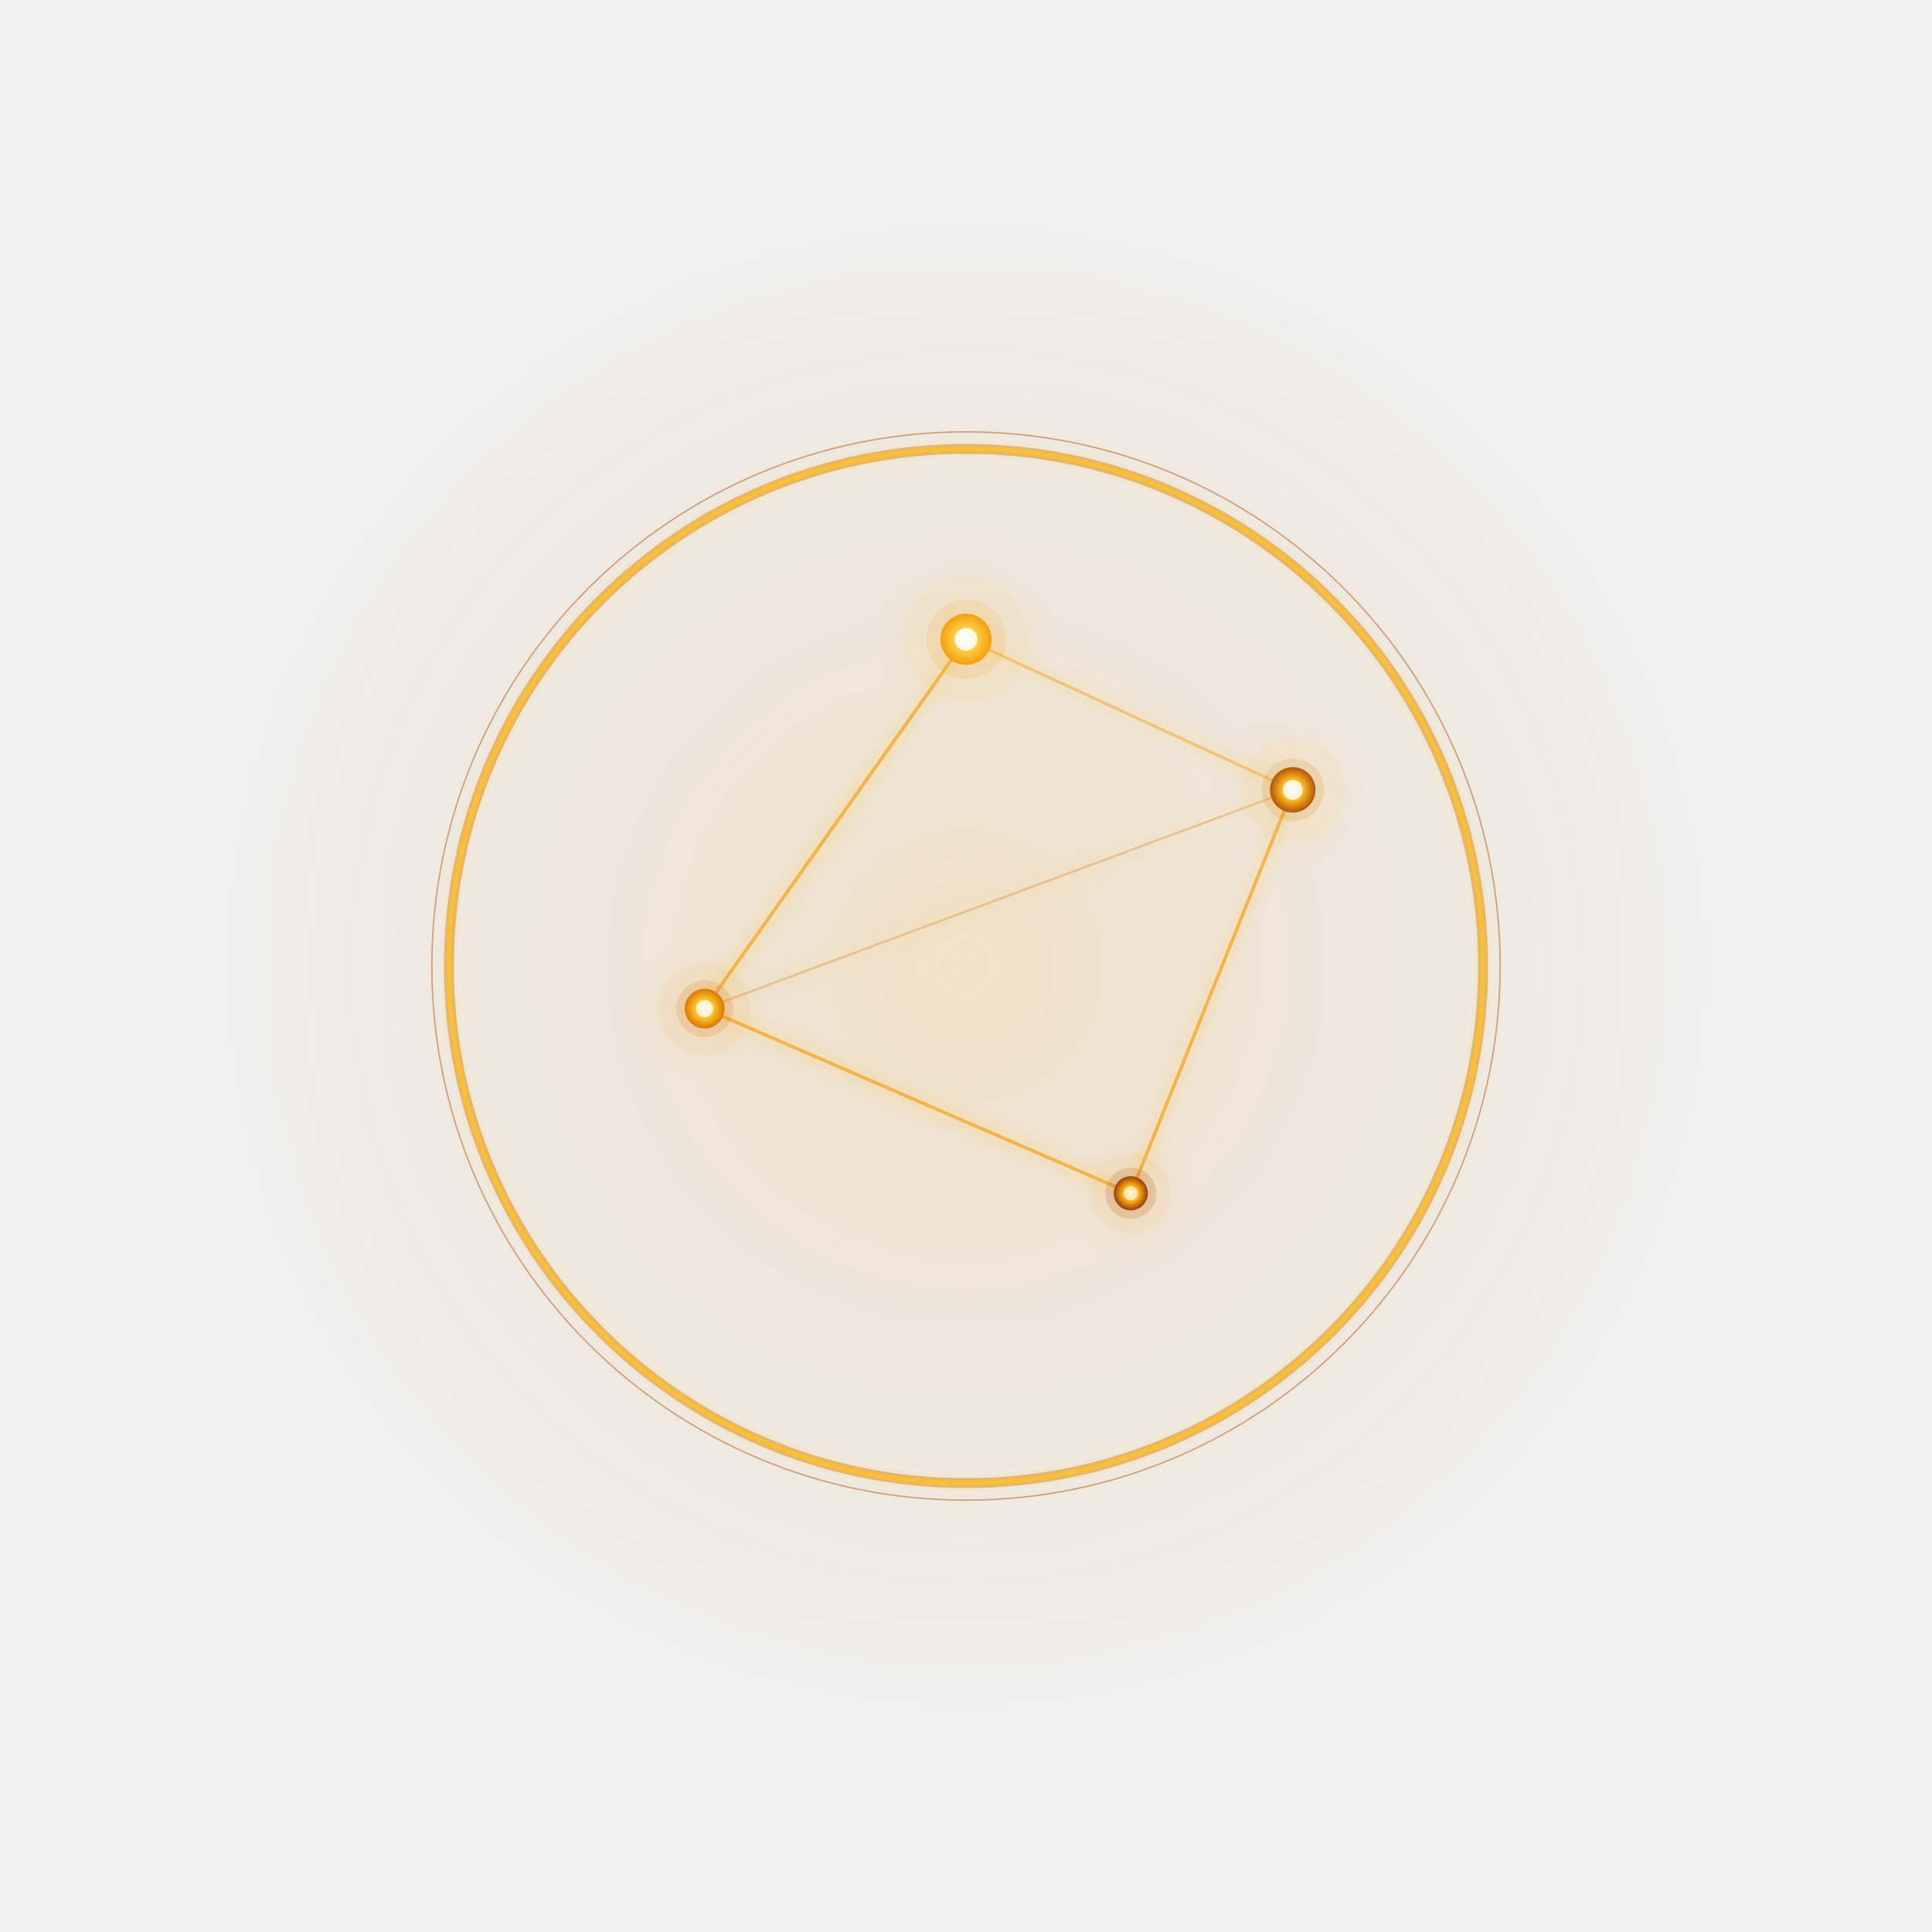
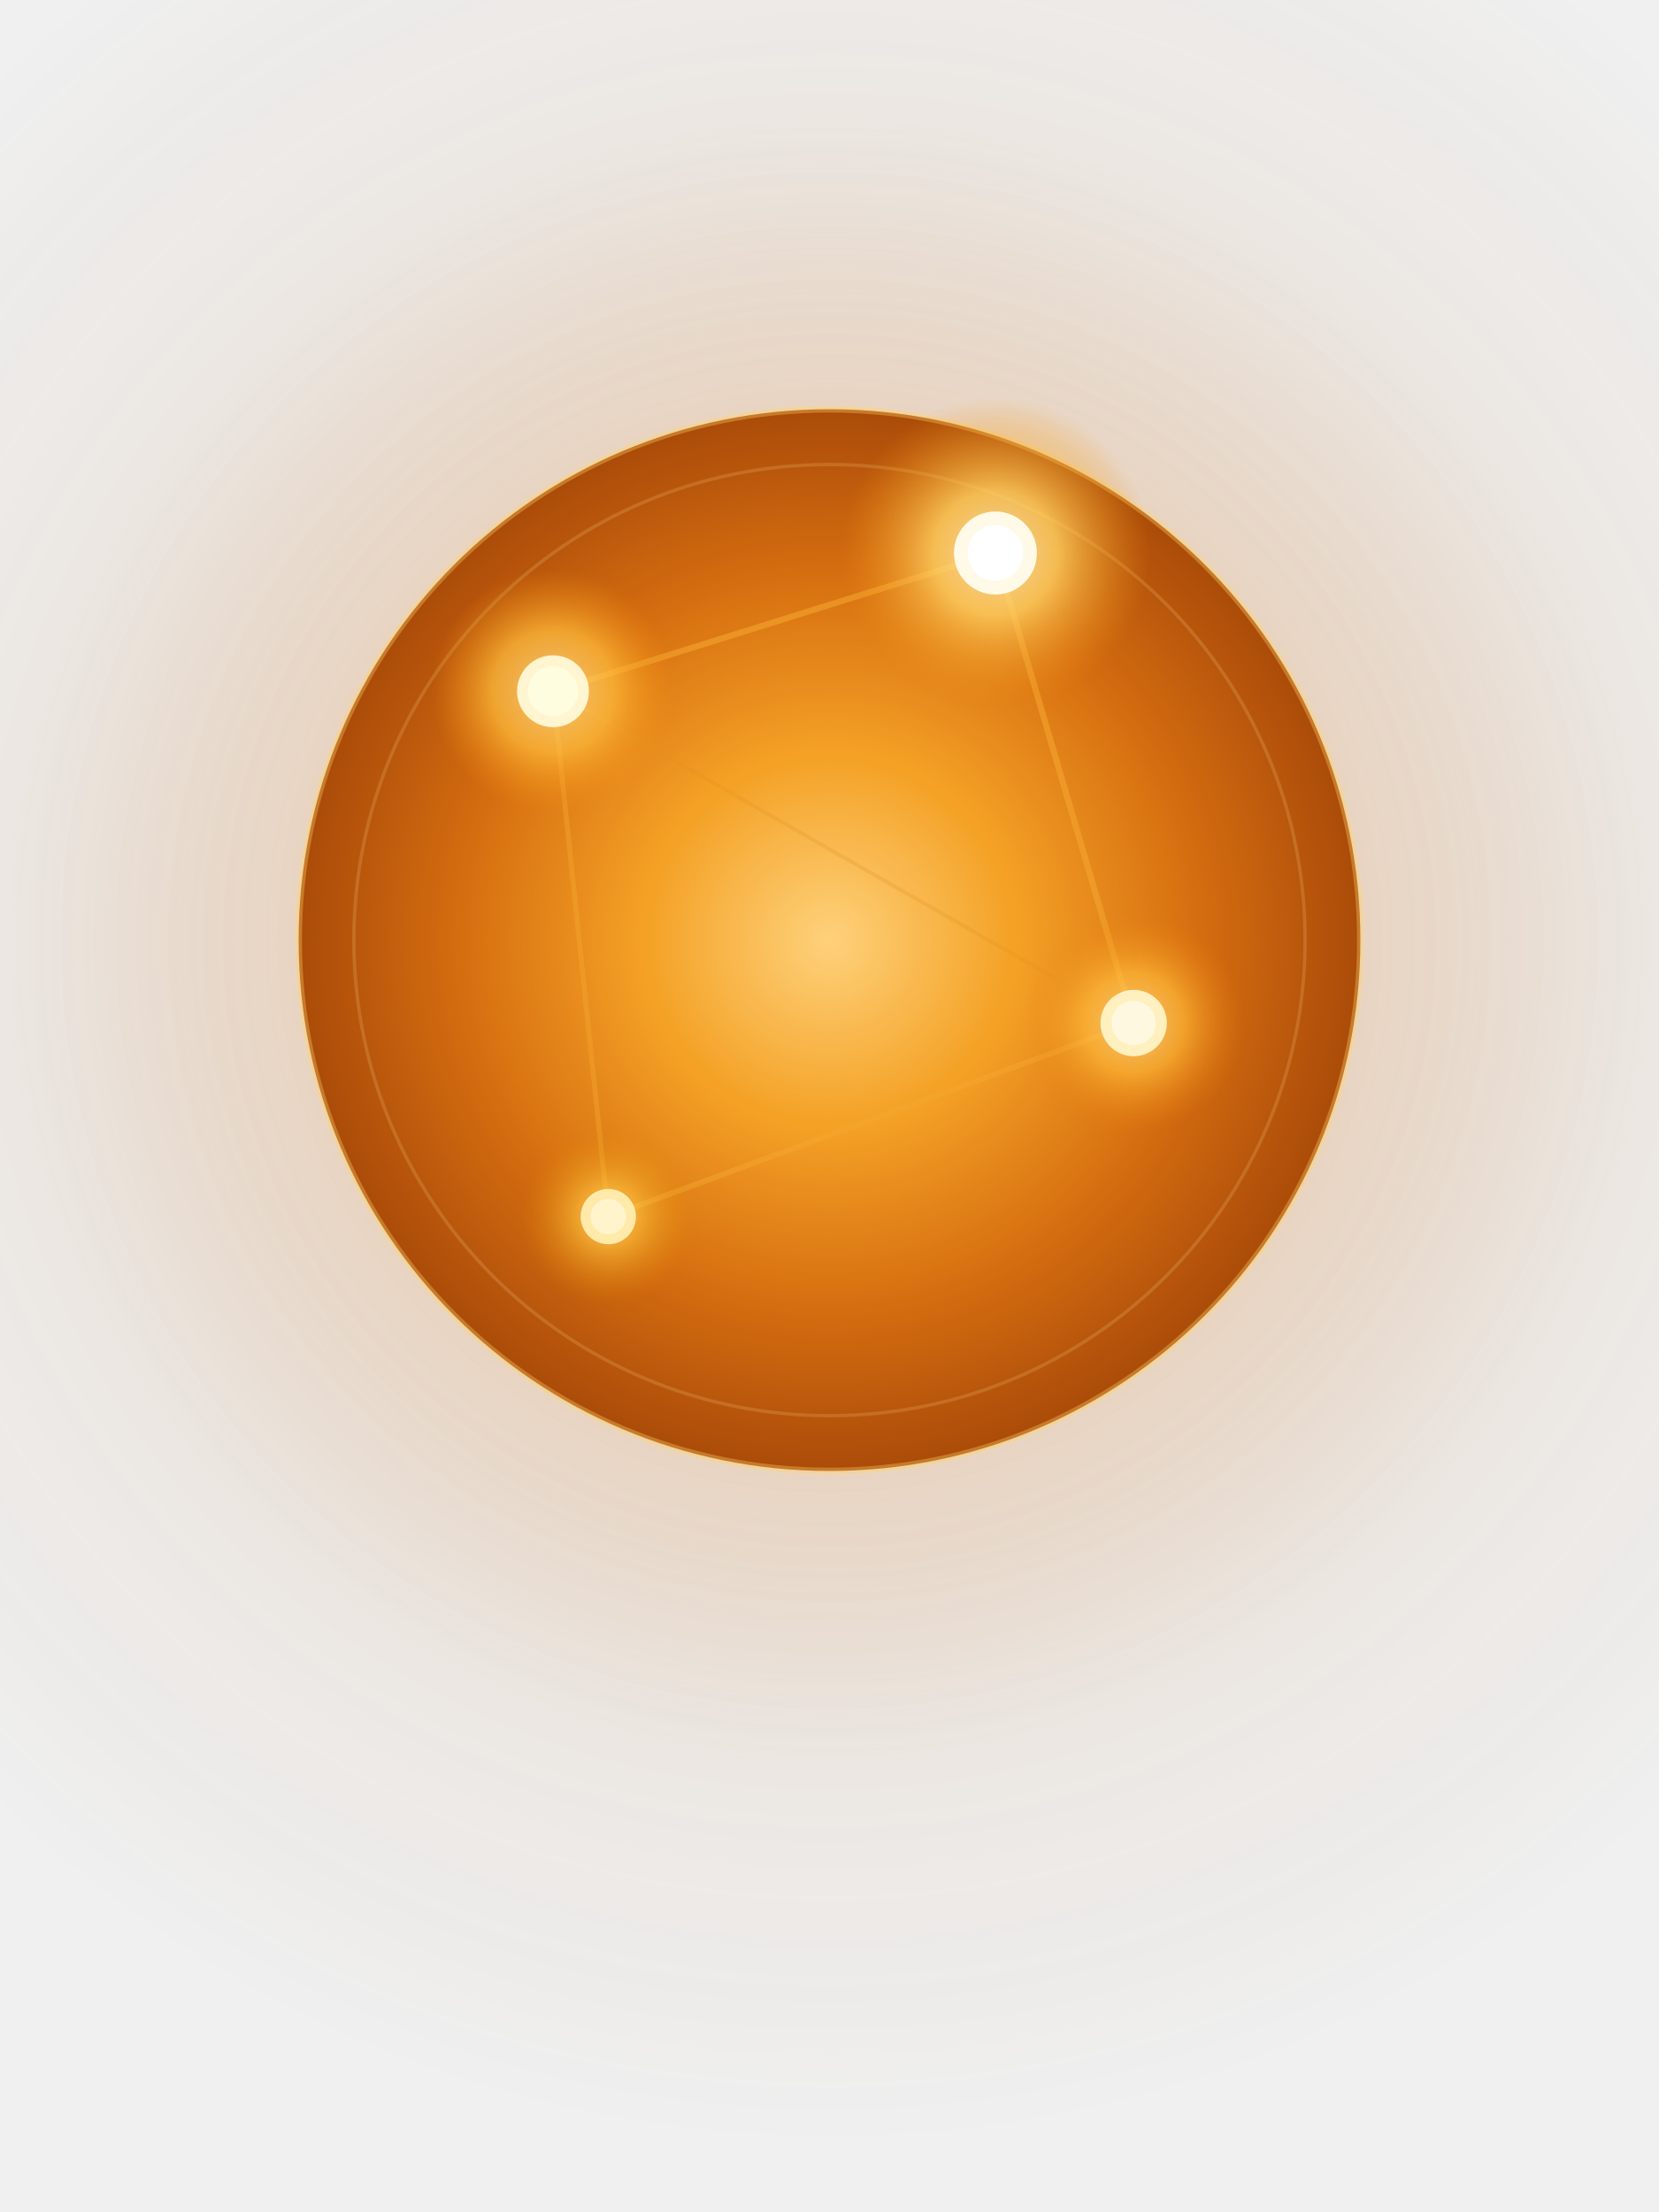
- <svg xmlns="http://www.w3.org/2000/svg" width="100%" viewBox="0 0 680 680">
+ <svg xmlns="http://www.w3.org/2000/svg" width="100%" viewBox="100 80 300 400">
  <defs>
    <radialGradient id="outerGlow" cx="50%" cy="50%" r="50%">
-       <stop offset="0%" stop-color="#f59e0b" stop-opacity="0.18" />
-       <stop offset="60%" stop-color="#d97706" stop-opacity="0.07" />
-       <stop offset="100%" stop-color="#92400e" stop-opacity="0" />
+       <stop offset="0%" stop-color="#e8820c" stop-opacity="0.22" />
+       <stop offset="55%" stop-color="#b85a04" stop-opacity="0.08" />
+       <stop offset="100%" stop-color="#7a3300" stop-opacity="0" />
    </radialGradient>
-     <radialGradient id="dot1" cx="50%" cy="50%" r="50%">
-       <stop offset="0%" stop-color="#fef3c7" />
-       <stop offset="50%" stop-color="#fbbf24" />
-       <stop offset="100%" stop-color="#d97706" />
+     <radialGradient id="midGlow" cx="50%" cy="50%" r="50%">
+       <stop offset="0%" stop-color="#f59c1a" stop-opacity="0.32" />
+       <stop offset="60%" stop-color="#d4710a" stop-opacity="0.12" />
+       <stop offset="100%" stop-color="#a04800" stop-opacity="0" />
    </radialGradient>
-     <radialGradient id="dot2" cx="50%" cy="50%" r="50%">
-       <stop offset="0%" stop-color="#fef9ee" />
-       <stop offset="40%" stop-color="#fcd34d" />
-       <stop offset="100%" stop-color="#f59e0b" />
+     <radialGradient id="coreCircle" cx="50%" cy="50%" r="50%">
+       <stop offset="0%" stop-color="#ffd27a" />
+       <stop offset="35%" stop-color="#f5a020" />
+       <stop offset="70%" stop-color="#d46808" />
+       <stop offset="100%" stop-color="#a84500" />
    </radialGradient>
-     <radialGradient id="dot3" cx="50%" cy="50%" r="50%">
-       <stop offset="0%" stop-color="#fffbf0" />
-       <stop offset="45%" stop-color="#fbbf24" />
-       <stop offset="100%" stop-color="#b45309" />
+     <radialGradient id="dot1Glow" cx="50%" cy="50%" r="50%">
+       <stop offset="0%" stop-color="#ffe8a0" />
+       <stop offset="50%" stop-color="#ffbe3c" />
+       <stop offset="100%" stop-color="#f59010" stop-opacity="0" />
    </radialGradient>
-     <radialGradient id="dot4" cx="50%" cy="50%" r="50%">
-       <stop offset="0%" stop-color="#fef3c7" />
-       <stop offset="55%" stop-color="#f59e0b" />
-       <stop offset="100%" stop-color="#92400e" />
+     <radialGradient id="dot2Glow" cx="50%" cy="50%" r="50%">
+       <stop offset="0%" stop-color="#fff0c0" />
+       <stop offset="40%" stop-color="#ffd060" />
+       <stop offset="100%" stop-color="#f09010" stop-opacity="0" />
    </radialGradient>
-     <filter id="softBloom" x="-40%" y="-40%" width="180%" height="180%">
-       <feGaussianBlur in="SourceGraphic" stdDeviation="8" result="blur" />
-       <feMerge>
-         <feMergeNode in="blur" />
-         <feMergeNode in="SourceGraphic" />
-       </feMerge>
-     </filter>
-     <filter id="dotGlow" x="-80%" y="-80%" width="260%" height="260%">
-       <feGaussianBlur in="SourceGraphic" stdDeviation="5" result="blur" />
-       <feMerge>
-         <feMergeNode in="blur" />
-         <feMergeNode in="SourceGraphic" />
-       </feMerge>
-     </filter>
-     <filter id="lineGlow" x="-20%" y="-20%" width="140%" height="140%">
-       <feGaussianBlur in="SourceGraphic" stdDeviation="2.5" />
-     </filter>
+     <radialGradient id="dot3Glow" cx="50%" cy="50%" r="50%">
+       <stop offset="0%" stop-color="#ffe4a0" />
+       <stop offset="45%" stop-color="#ffba38" />
+       <stop offset="100%" stop-color="#e88010" stop-opacity="0" />
+     </radialGradient>
+     <radialGradient id="dot4Glow" cx="50%" cy="50%" r="50%">
+       <stop offset="0%" stop-color="#fff2d0" />
+       <stop offset="35%" stop-color="#ffc840" />
+       <stop offset="100%" stop-color="#e08800" stop-opacity="0" />
+     </radialGradient>
  </defs>
-   <ellipse cx="340" cy="340" rx="260" ry="260" fill="url(#outerGlow)" style="stroke:none;color:rgb(255, 255, 255);stroke-width:1px;stroke-linecap:butt;stroke-linejoin:miter;opacity:1;font-family:&quot;Anthropic Sans&quot;, -apple-system, &quot;system-ui&quot;, &quot;Segoe UI&quot;, sans-serif;font-size:16px;font-weight:400;text-anchor:start;dominant-baseline:auto" />
-   <circle cx="340" cy="340" r="188" fill="none" stroke="#b45309" stroke-width="0.5" opacity="0.5" style="fill:none;stroke:rgb(180, 83, 9);color:rgb(255, 255, 255);stroke-width:0.5px;stroke-linecap:butt;stroke-linejoin:miter;opacity:0.5;font-family:&quot;Anthropic Sans&quot;, -apple-system, &quot;system-ui&quot;, &quot;Segoe UI&quot;, sans-serif;font-size:16px;font-weight:400;text-anchor:start;dominant-baseline:auto" />
-   <circle cx="340" cy="340" r="182" fill="none" stroke="#d97706" stroke-width="3.5" opacity="0.5" style="fill:none;stroke:rgb(217, 119, 6);color:rgb(255, 255, 255);stroke-width:3.5px;stroke-linecap:butt;stroke-linejoin:miter;opacity:0.5;font-family:&quot;Anthropic Sans&quot;, -apple-system, &quot;system-ui&quot;, &quot;Segoe UI&quot;, sans-serif;font-size:16px;font-weight:400;text-anchor:start;dominant-baseline:auto" />
-   <circle cx="340" cy="340" r="182" fill="none" stroke="#fbbf24" stroke-width="1.5" opacity="0.9" style="fill:none;stroke:rgb(251, 191, 36);color:rgb(255, 255, 255);stroke-width:1.5px;stroke-linecap:butt;stroke-linejoin:miter;opacity:0.9;font-family:&quot;Anthropic Sans&quot;, -apple-system, &quot;system-ui&quot;, &quot;Segoe UI&quot;, sans-serif;font-size:16px;font-weight:400;text-anchor:start;dominant-baseline:auto" />
-   <circle cx="340" cy="340" r="182" fill="none" stroke="#fcd34d" stroke-width="6" opacity="0.12" filter="url(#softBloom)" style="fill:none;stroke:rgb(252, 211, 77);color:rgb(255, 255, 255);stroke-width:6px;stroke-linecap:butt;stroke-linejoin:miter;opacity:0.12;font-family:&quot;Anthropic Sans&quot;, -apple-system, &quot;system-ui&quot;, &quot;Segoe UI&quot;, sans-serif;font-size:16px;font-weight:400;text-anchor:start;dominant-baseline:auto" />
-   <g filter="url(#lineGlow)" style="fill:rgb(0, 0, 0);stroke:none;color:rgb(255, 255, 255);stroke-width:1px;stroke-linecap:butt;stroke-linejoin:miter;opacity:1;font-family:&quot;Anthropic Sans&quot;, -apple-system, &quot;system-ui&quot;, &quot;Segoe UI&quot;, sans-serif;font-size:16px;font-weight:400;text-anchor:start;dominant-baseline:auto">
-     <line x1="340" y1="225" x2="248" y2="355" stroke="#fbbf24" stroke-width="3" opacity="0.25" style="fill:rgb(0, 0, 0);stroke:rgb(251, 191, 36);color:rgb(255, 255, 255);stroke-width:3px;stroke-linecap:butt;stroke-linejoin:miter;opacity:0.25;font-family:&quot;Anthropic Sans&quot;, -apple-system, &quot;system-ui&quot;, &quot;Segoe UI&quot;, sans-serif;font-size:16px;font-weight:400;text-anchor:start;dominant-baseline:auto" />
-     <line x1="248" y1="355" x2="398" y2="420" stroke="#fbbf24" stroke-width="3" opacity="0.25" style="fill:rgb(0, 0, 0);stroke:rgb(251, 191, 36);color:rgb(255, 255, 255);stroke-width:3px;stroke-linecap:butt;stroke-linejoin:miter;opacity:0.25;font-family:&quot;Anthropic Sans&quot;, -apple-system, &quot;system-ui&quot;, &quot;Segoe UI&quot;, sans-serif;font-size:16px;font-weight:400;text-anchor:start;dominant-baseline:auto" />
-     <line x1="398" y1="420" x2="455" y2="278" stroke="#fbbf24" stroke-width="3" opacity="0.25" style="fill:rgb(0, 0, 0);stroke:rgb(251, 191, 36);color:rgb(255, 255, 255);stroke-width:3px;stroke-linecap:butt;stroke-linejoin:miter;opacity:0.25;font-family:&quot;Anthropic Sans&quot;, -apple-system, &quot;system-ui&quot;, &quot;Segoe UI&quot;, sans-serif;font-size:16px;font-weight:400;text-anchor:start;dominant-baseline:auto" />
-     <line x1="340" y1="225" x2="455" y2="278" stroke="#fbbf24" stroke-width="3" opacity="0.18" style="fill:rgb(0, 0, 0);stroke:rgb(251, 191, 36);color:rgb(255, 255, 255);stroke-width:3px;stroke-linecap:butt;stroke-linejoin:miter;opacity:0.18;font-family:&quot;Anthropic Sans&quot;, -apple-system, &quot;system-ui&quot;, &quot;Segoe UI&quot;, sans-serif;font-size:16px;font-weight:400;text-anchor:start;dominant-baseline:auto" />
-     <line x1="248" y1="355" x2="455" y2="278" stroke="#fbbf24" stroke-width="2" opacity="0.12" style="fill:rgb(0, 0, 0);stroke:rgb(251, 191, 36);color:rgb(255, 255, 255);stroke-width:2px;stroke-linecap:butt;stroke-linejoin:miter;opacity:0.12;font-family:&quot;Anthropic Sans&quot;, -apple-system, &quot;system-ui&quot;, &quot;Segoe UI&quot;, sans-serif;font-size:16px;font-weight:400;text-anchor:start;dominant-baseline:auto" />
-   </g>
-   <line x1="340" y1="225" x2="248" y2="355" stroke="#f59e0b" stroke-width="1.2" opacity="0.65" style="fill:rgb(0, 0, 0);stroke:rgb(245, 158, 11);color:rgb(255, 255, 255);stroke-width:1.2px;stroke-linecap:butt;stroke-linejoin:miter;opacity:0.65;font-family:&quot;Anthropic Sans&quot;, -apple-system, &quot;system-ui&quot;, &quot;Segoe UI&quot;, sans-serif;font-size:16px;font-weight:400;text-anchor:start;dominant-baseline:auto" />
-   <line x1="248" y1="355" x2="398" y2="420" stroke="#f59e0b" stroke-width="1.2" opacity="0.65" style="fill:rgb(0, 0, 0);stroke:rgb(245, 158, 11);color:rgb(255, 255, 255);stroke-width:1.2px;stroke-linecap:butt;stroke-linejoin:miter;opacity:0.65;font-family:&quot;Anthropic Sans&quot;, -apple-system, &quot;system-ui&quot;, &quot;Segoe UI&quot;, sans-serif;font-size:16px;font-weight:400;text-anchor:start;dominant-baseline:auto" />
-   <line x1="398" y1="420" x2="455" y2="278" stroke="#f59e0b" stroke-width="1.2" opacity="0.65" style="fill:rgb(0, 0, 0);stroke:rgb(245, 158, 11);color:rgb(255, 255, 255);stroke-width:1.2px;stroke-linecap:butt;stroke-linejoin:miter;opacity:0.65;font-family:&quot;Anthropic Sans&quot;, -apple-system, &quot;system-ui&quot;, &quot;Segoe UI&quot;, sans-serif;font-size:16px;font-weight:400;text-anchor:start;dominant-baseline:auto" />
-   <line x1="340" y1="225" x2="455" y2="278" stroke="#f59e0b" stroke-width="1" opacity="0.45" style="fill:rgb(0, 0, 0);stroke:rgb(245, 158, 11);color:rgb(255, 255, 255);stroke-width:1px;stroke-linecap:butt;stroke-linejoin:miter;opacity:0.45;font-family:&quot;Anthropic Sans&quot;, -apple-system, &quot;system-ui&quot;, &quot;Segoe UI&quot;, sans-serif;font-size:16px;font-weight:400;text-anchor:start;dominant-baseline:auto" />
-   <line x1="248" y1="355" x2="455" y2="278" stroke="#d97706" stroke-width="0.8" opacity="0.3" style="fill:rgb(0, 0, 0);stroke:rgb(217, 119, 6);color:rgb(255, 255, 255);stroke-width:0.8px;stroke-linecap:butt;stroke-linejoin:miter;opacity:0.3;font-family:&quot;Anthropic Sans&quot;, -apple-system, &quot;system-ui&quot;, &quot;Segoe UI&quot;, sans-serif;font-size:16px;font-weight:400;text-anchor:start;dominant-baseline:auto" />
-   <circle cx="340" cy="225" r="22" fill="#fbbf24" opacity="0.08" filter="url(#dotGlow)" style="fill:rgb(251, 191, 36);stroke:none;color:rgb(255, 255, 255);stroke-width:1px;stroke-linecap:butt;stroke-linejoin:miter;opacity:0.08;font-family:&quot;Anthropic Sans&quot;, -apple-system, &quot;system-ui&quot;, &quot;Segoe UI&quot;, sans-serif;font-size:16px;font-weight:400;text-anchor:start;dominant-baseline:auto" />
-   <circle cx="340" cy="225" r="14" fill="#f59e0b" opacity="0.15" style="fill:rgb(245, 158, 11);stroke:none;color:rgb(255, 255, 255);stroke-width:1px;stroke-linecap:butt;stroke-linejoin:miter;opacity:0.15;font-family:&quot;Anthropic Sans&quot;, -apple-system, &quot;system-ui&quot;, &quot;Segoe UI&quot;, sans-serif;font-size:16px;font-weight:400;text-anchor:start;dominant-baseline:auto" />
-   <circle cx="340" cy="225" r="9" fill="url(#dot2)" style="stroke:none;color:rgb(255, 255, 255);stroke-width:1px;stroke-linecap:butt;stroke-linejoin:miter;opacity:1;font-family:&quot;Anthropic Sans&quot;, -apple-system, &quot;system-ui&quot;, &quot;Segoe UI&quot;, sans-serif;font-size:16px;font-weight:400;text-anchor:start;dominant-baseline:auto" />
-   <circle cx="340" cy="225" r="4" fill="#fffdf5" opacity="0.9" style="fill:rgb(255, 253, 245);stroke:none;color:rgb(255, 255, 255);stroke-width:1px;stroke-linecap:butt;stroke-linejoin:miter;opacity:0.9;font-family:&quot;Anthropic Sans&quot;, -apple-system, &quot;system-ui&quot;, &quot;Segoe UI&quot;, sans-serif;font-size:16px;font-weight:400;text-anchor:start;dominant-baseline:auto" />
-   <circle cx="248" cy="355" r="16" fill="#f59e0b" opacity="0.1" filter="url(#dotGlow)" style="fill:rgb(245, 158, 11);stroke:none;color:rgb(255, 255, 255);stroke-width:1px;stroke-linecap:butt;stroke-linejoin:miter;opacity:0.1;font-family:&quot;Anthropic Sans&quot;, -apple-system, &quot;system-ui&quot;, &quot;Segoe UI&quot;, sans-serif;font-size:16px;font-weight:400;text-anchor:start;dominant-baseline:auto" />
-   <circle cx="248" cy="355" r="10" fill="#d97706" opacity="0.18" style="fill:rgb(217, 119, 6);stroke:none;color:rgb(255, 255, 255);stroke-width:1px;stroke-linecap:butt;stroke-linejoin:miter;opacity:0.18;font-family:&quot;Anthropic Sans&quot;, -apple-system, &quot;system-ui&quot;, &quot;Segoe UI&quot;, sans-serif;font-size:16px;font-weight:400;text-anchor:start;dominant-baseline:auto" />
-   <circle cx="248" cy="355" r="7" fill="url(#dot1)" style="stroke:none;color:rgb(255, 255, 255);stroke-width:1px;stroke-linecap:butt;stroke-linejoin:miter;opacity:1;font-family:&quot;Anthropic Sans&quot;, -apple-system, &quot;system-ui&quot;, &quot;Segoe UI&quot;, sans-serif;font-size:16px;font-weight:400;text-anchor:start;dominant-baseline:auto" />
-   <circle cx="248" cy="355" r="3" fill="#fef9ee" opacity="0.85" style="fill:rgb(254, 249, 238);stroke:none;color:rgb(255, 255, 255);stroke-width:1px;stroke-linecap:butt;stroke-linejoin:miter;opacity:0.85;font-family:&quot;Anthropic Sans&quot;, -apple-system, &quot;system-ui&quot;, &quot;Segoe UI&quot;, sans-serif;font-size:16px;font-weight:400;text-anchor:start;dominant-baseline:auto" />
-   <circle cx="398" cy="420" r="14" fill="#f59e0b" opacity="0.1" filter="url(#dotGlow)" style="fill:rgb(245, 158, 11);stroke:none;color:rgb(255, 255, 255);stroke-width:1px;stroke-linecap:butt;stroke-linejoin:miter;opacity:0.1;font-family:&quot;Anthropic Sans&quot;, -apple-system, &quot;system-ui&quot;, &quot;Segoe UI&quot;, sans-serif;font-size:16px;font-weight:400;text-anchor:start;dominant-baseline:auto" />
-   <circle cx="398" cy="420" r="9" fill="#b45309" opacity="0.2" style="fill:rgb(180, 83, 9);stroke:none;color:rgb(255, 255, 255);stroke-width:1px;stroke-linecap:butt;stroke-linejoin:miter;opacity:0.2;font-family:&quot;Anthropic Sans&quot;, -apple-system, &quot;system-ui&quot;, &quot;Segoe UI&quot;, sans-serif;font-size:16px;font-weight:400;text-anchor:start;dominant-baseline:auto" />
-   <circle cx="398" cy="420" r="6" fill="url(#dot4)" style="stroke:none;color:rgb(255, 255, 255);stroke-width:1px;stroke-linecap:butt;stroke-linejoin:miter;opacity:1;font-family:&quot;Anthropic Sans&quot;, -apple-system, &quot;system-ui&quot;, &quot;Segoe UI&quot;, sans-serif;font-size:16px;font-weight:400;text-anchor:start;dominant-baseline:auto" />
-   <circle cx="398" cy="420" r="2.5" fill="#fef3c7" opacity="0.8" style="fill:rgb(254, 243, 199);stroke:none;color:rgb(255, 255, 255);stroke-width:1px;stroke-linecap:butt;stroke-linejoin:miter;opacity:0.8;font-family:&quot;Anthropic Sans&quot;, -apple-system, &quot;system-ui&quot;, &quot;Segoe UI&quot;, sans-serif;font-size:16px;font-weight:400;text-anchor:start;dominant-baseline:auto" />
-   <circle cx="455" cy="278" r="18" fill="#fbbf24" opacity="0.09" filter="url(#dotGlow)" style="fill:rgb(251, 191, 36);stroke:none;color:rgb(255, 255, 255);stroke-width:1px;stroke-linecap:butt;stroke-linejoin:miter;opacity:0.09;font-family:&quot;Anthropic Sans&quot;, -apple-system, &quot;system-ui&quot;, &quot;Segoe UI&quot;, sans-serif;font-size:16px;font-weight:400;text-anchor:start;dominant-baseline:auto" />
-   <circle cx="455" cy="278" r="11" fill="#d97706" opacity="0.16" style="fill:rgb(217, 119, 6);stroke:none;color:rgb(255, 255, 255);stroke-width:1px;stroke-linecap:butt;stroke-linejoin:miter;opacity:0.16;font-family:&quot;Anthropic Sans&quot;, -apple-system, &quot;system-ui&quot;, &quot;Segoe UI&quot;, sans-serif;font-size:16px;font-weight:400;text-anchor:start;dominant-baseline:auto" />
-   <circle cx="455" cy="278" r="8" fill="url(#dot3)" style="stroke:none;color:rgb(255, 255, 255);stroke-width:1px;stroke-linecap:butt;stroke-linejoin:miter;opacity:1;font-family:&quot;Anthropic Sans&quot;, -apple-system, &quot;system-ui&quot;, &quot;Segoe UI&quot;, sans-serif;font-size:16px;font-weight:400;text-anchor:start;dominant-baseline:auto" />
-   <circle cx="455" cy="278" r="3.5" fill="#fffbf0" opacity="0.88" style="fill:rgb(255, 251, 240);stroke:none;color:rgb(255, 255, 255);stroke-width:1px;stroke-linecap:butt;stroke-linejoin:miter;opacity:0.88;font-family:&quot;Anthropic Sans&quot;, -apple-system, &quot;system-ui&quot;, &quot;Segoe UI&quot;, sans-serif;font-size:16px;font-weight:400;text-anchor:start;dominant-baseline:auto" />
+   <ellipse cx="250" cy="250" rx="220" ry="220" fill="url(#outerGlow)" style="stroke:none;color:rgb(255, 255, 255);stroke-width:1px;stroke-linecap:butt;stroke-linejoin:miter;opacity:1;font-family:&quot;Anthropic Sans&quot;, -apple-system, &quot;system-ui&quot;, &quot;Segoe UI&quot;, sans-serif;font-size:16px;font-weight:400;text-anchor:start;dominant-baseline:auto" />
+   <ellipse cx="250" cy="250" rx="148" ry="148" fill="url(#midGlow)" style="stroke:none;color:rgb(255, 255, 255);stroke-width:1px;stroke-linecap:butt;stroke-linejoin:miter;opacity:1;font-family:&quot;Anthropic Sans&quot;, -apple-system, &quot;system-ui&quot;, &quot;Segoe UI&quot;, sans-serif;font-size:16px;font-weight:400;text-anchor:start;dominant-baseline:auto" />
+   <circle cx="250" cy="250" r="96" fill="url(#coreCircle)" opacity="0.95" style="stroke:none;color:rgb(255, 255, 255);stroke-width:1px;stroke-linecap:butt;stroke-linejoin:miter;opacity:0.95;font-family:&quot;Anthropic Sans&quot;, -apple-system, &quot;system-ui&quot;, &quot;Segoe UI&quot;, sans-serif;font-size:16px;font-weight:400;text-anchor:start;dominant-baseline:auto" />
+   <circle cx="250" cy="250" r="96" fill="none" stroke="#ffd060" stroke-width="1.2" opacity="0.35" style="fill:none;stroke:rgb(255, 208, 96);color:rgb(255, 255, 255);stroke-width:1.2px;stroke-linecap:butt;stroke-linejoin:miter;opacity:0.35;font-family:&quot;Anthropic Sans&quot;, -apple-system, &quot;system-ui&quot;, &quot;Segoe UI&quot;, sans-serif;font-size:16px;font-weight:400;text-anchor:start;dominant-baseline:auto" />
+   <circle cx="250" cy="250" r="86" fill="none" stroke="#ffe090" stroke-width="0.6" opacity="0.18" style="fill:none;stroke:rgb(255, 224, 144);color:rgb(255, 255, 255);stroke-width:0.6px;stroke-linecap:butt;stroke-linejoin:miter;opacity:0.18;font-family:&quot;Anthropic Sans&quot;, -apple-system, &quot;system-ui&quot;, &quot;Segoe UI&quot;, sans-serif;font-size:16px;font-weight:400;text-anchor:start;dominant-baseline:auto" />
+   <line x1="200" y1="205" x2="280" y2="180" stroke="#f5a830" stroke-width="1.1" opacity="0.55" style="fill:rgb(0, 0, 0);stroke:rgb(245, 168, 48);color:rgb(255, 255, 255);stroke-width:1.1px;stroke-linecap:butt;stroke-linejoin:miter;opacity:0.55;font-family:&quot;Anthropic Sans&quot;, -apple-system, &quot;system-ui&quot;, &quot;Segoe UI&quot;, sans-serif;font-size:16px;font-weight:400;text-anchor:start;dominant-baseline:auto" />
+   <line x1="280" y1="180" x2="305" y2="265" stroke="#f5a830" stroke-width="1.1" opacity="0.55" style="fill:rgb(0, 0, 0);stroke:rgb(245, 168, 48);color:rgb(255, 255, 255);stroke-width:1.1px;stroke-linecap:butt;stroke-linejoin:miter;opacity:0.55;font-family:&quot;Anthropic Sans&quot;, -apple-system, &quot;system-ui&quot;, &quot;Segoe UI&quot;, sans-serif;font-size:16px;font-weight:400;text-anchor:start;dominant-baseline:auto" />
+   <line x1="305" y1="265" x2="210" y2="300" stroke="#f5a830" stroke-width="1.0" opacity="0.48" style="fill:rgb(0, 0, 0);stroke:rgb(245, 168, 48);color:rgb(255, 255, 255);stroke-width:1px;stroke-linecap:butt;stroke-linejoin:miter;opacity:0.48;font-family:&quot;Anthropic Sans&quot;, -apple-system, &quot;system-ui&quot;, &quot;Segoe UI&quot;, sans-serif;font-size:16px;font-weight:400;text-anchor:start;dominant-baseline:auto" />
+   <line x1="200" y1="205" x2="210" y2="300" stroke="#f5a830" stroke-width="0.9" opacity="0.40" style="fill:rgb(0, 0, 0);stroke:rgb(245, 168, 48);color:rgb(255, 255, 255);stroke-width:0.9px;stroke-linecap:butt;stroke-linejoin:miter;opacity:0.4;font-family:&quot;Anthropic Sans&quot;, -apple-system, &quot;system-ui&quot;, &quot;Segoe UI&quot;, sans-serif;font-size:16px;font-weight:400;text-anchor:start;dominant-baseline:auto" />
+   <line x1="200" y1="205" x2="305" y2="265" stroke="#e09020" stroke-width="0.7" opacity="0.25" style="fill:rgb(0, 0, 0);stroke:rgb(224, 144, 32);color:rgb(255, 255, 255);stroke-width:0.7px;stroke-linecap:butt;stroke-linejoin:miter;opacity:0.25;font-family:&quot;Anthropic Sans&quot;, -apple-system, &quot;system-ui&quot;, &quot;Segoe UI&quot;, sans-serif;font-size:16px;font-weight:400;text-anchor:start;dominant-baseline:auto" />
+   <ellipse cx="200" cy="205" rx="22" ry="22" fill="url(#dot1Glow)" opacity="0.7" style="stroke:none;color:rgb(255, 255, 255);stroke-width:1px;stroke-linecap:butt;stroke-linejoin:miter;opacity:0.7;font-family:&quot;Anthropic Sans&quot;, -apple-system, &quot;system-ui&quot;, &quot;Segoe UI&quot;, sans-serif;font-size:16px;font-weight:400;text-anchor:start;dominant-baseline:auto" />
+   <circle cx="200" cy="205" r="6.5" fill="#fff5d0" style="fill:rgb(255, 245, 208);stroke:none;color:rgb(255, 255, 255);stroke-width:1px;stroke-linecap:butt;stroke-linejoin:miter;opacity:1;font-family:&quot;Anthropic Sans&quot;, -apple-system, &quot;system-ui&quot;, &quot;Segoe UI&quot;, sans-serif;font-size:16px;font-weight:400;text-anchor:start;dominant-baseline:auto" />
+   <circle cx="200" cy="205" r="4.5" fill="#fffde0" style="fill:rgb(255, 253, 224);stroke:none;color:rgb(255, 255, 255);stroke-width:1px;stroke-linecap:butt;stroke-linejoin:miter;opacity:1;font-family:&quot;Anthropic Sans&quot;, -apple-system, &quot;system-ui&quot;, &quot;Segoe UI&quot;, sans-serif;font-size:16px;font-weight:400;text-anchor:start;dominant-baseline:auto" />
+   <ellipse cx="280" cy="180" rx="28" ry="28" fill="url(#dot2Glow)" opacity="0.82" style="stroke:none;color:rgb(255, 255, 255);stroke-width:1px;stroke-linecap:butt;stroke-linejoin:miter;opacity:0.82;font-family:&quot;Anthropic Sans&quot;, -apple-system, &quot;system-ui&quot;, &quot;Segoe UI&quot;, sans-serif;font-size:16px;font-weight:400;text-anchor:start;dominant-baseline:auto" />
+   <circle cx="280" cy="180" r="7.5" fill="#fffae8" style="fill:rgb(255, 250, 232);stroke:none;color:rgb(255, 255, 255);stroke-width:1px;stroke-linecap:butt;stroke-linejoin:miter;opacity:1;font-family:&quot;Anthropic Sans&quot;, -apple-system, &quot;system-ui&quot;, &quot;Segoe UI&quot;, sans-serif;font-size:16px;font-weight:400;text-anchor:start;dominant-baseline:auto" />
+   <circle cx="280" cy="180" r="5.0" fill="#ffffff" style="fill:rgb(255, 255, 255);stroke:none;color:rgb(255, 255, 255);stroke-width:1px;stroke-linecap:butt;stroke-linejoin:miter;opacity:1;font-family:&quot;Anthropic Sans&quot;, -apple-system, &quot;system-ui&quot;, &quot;Segoe UI&quot;, sans-serif;font-size:16px;font-weight:400;text-anchor:start;dominant-baseline:auto" />
+   <ellipse cx="305" cy="265" rx="20" ry="20" fill="url(#dot3Glow)" opacity="0.68" style="stroke:none;color:rgb(255, 255, 255);stroke-width:1px;stroke-linecap:butt;stroke-linejoin:miter;opacity:0.68;font-family:&quot;Anthropic Sans&quot;, -apple-system, &quot;system-ui&quot;, &quot;Segoe UI&quot;, sans-serif;font-size:16px;font-weight:400;text-anchor:start;dominant-baseline:auto" />
+   <circle cx="305" cy="265" r="6.0" fill="#fff0c0" style="fill:rgb(255, 240, 192);stroke:none;color:rgb(255, 255, 255);stroke-width:1px;stroke-linecap:butt;stroke-linejoin:miter;opacity:1;font-family:&quot;Anthropic Sans&quot;, -apple-system, &quot;system-ui&quot;, &quot;Segoe UI&quot;, sans-serif;font-size:16px;font-weight:400;text-anchor:start;dominant-baseline:auto" />
+   <circle cx="305" cy="265" r="4.0" fill="#fff8e0" style="fill:rgb(255, 248, 224);stroke:none;color:rgb(255, 255, 255);stroke-width:1px;stroke-linecap:butt;stroke-linejoin:miter;opacity:1;font-family:&quot;Anthropic Sans&quot;, -apple-system, &quot;system-ui&quot;, &quot;Segoe UI&quot;, sans-serif;font-size:16px;font-weight:400;text-anchor:start;dominant-baseline:auto" />
+   <ellipse cx="210" cy="300" rx="16" ry="16" fill="url(#dot4Glow)" opacity="0.60" style="stroke:none;color:rgb(255, 255, 255);stroke-width:1px;stroke-linecap:butt;stroke-linejoin:miter;opacity:0.6;font-family:&quot;Anthropic Sans&quot;, -apple-system, &quot;system-ui&quot;, &quot;Segoe UI&quot;, sans-serif;font-size:16px;font-weight:400;text-anchor:start;dominant-baseline:auto" />
+   <circle cx="210" cy="300" r="5.0" fill="#ffeaaa" style="fill:rgb(255, 234, 170);stroke:none;color:rgb(255, 255, 255);stroke-width:1px;stroke-linecap:butt;stroke-linejoin:miter;opacity:1;font-family:&quot;Anthropic Sans&quot;, -apple-system, &quot;system-ui&quot;, &quot;Segoe UI&quot;, sans-serif;font-size:16px;font-weight:400;text-anchor:start;dominant-baseline:auto" />
+   <circle cx="210" cy="300" r="3.2" fill="#fff4cc" style="fill:rgb(255, 244, 204);stroke:none;color:rgb(255, 255, 255);stroke-width:1px;stroke-linecap:butt;stroke-linejoin:miter;opacity:1;font-family:&quot;Anthropic Sans&quot;, -apple-system, &quot;system-ui&quot;, &quot;Segoe UI&quot;, sans-serif;font-size:16px;font-weight:400;text-anchor:start;dominant-baseline:auto" />
</svg>
